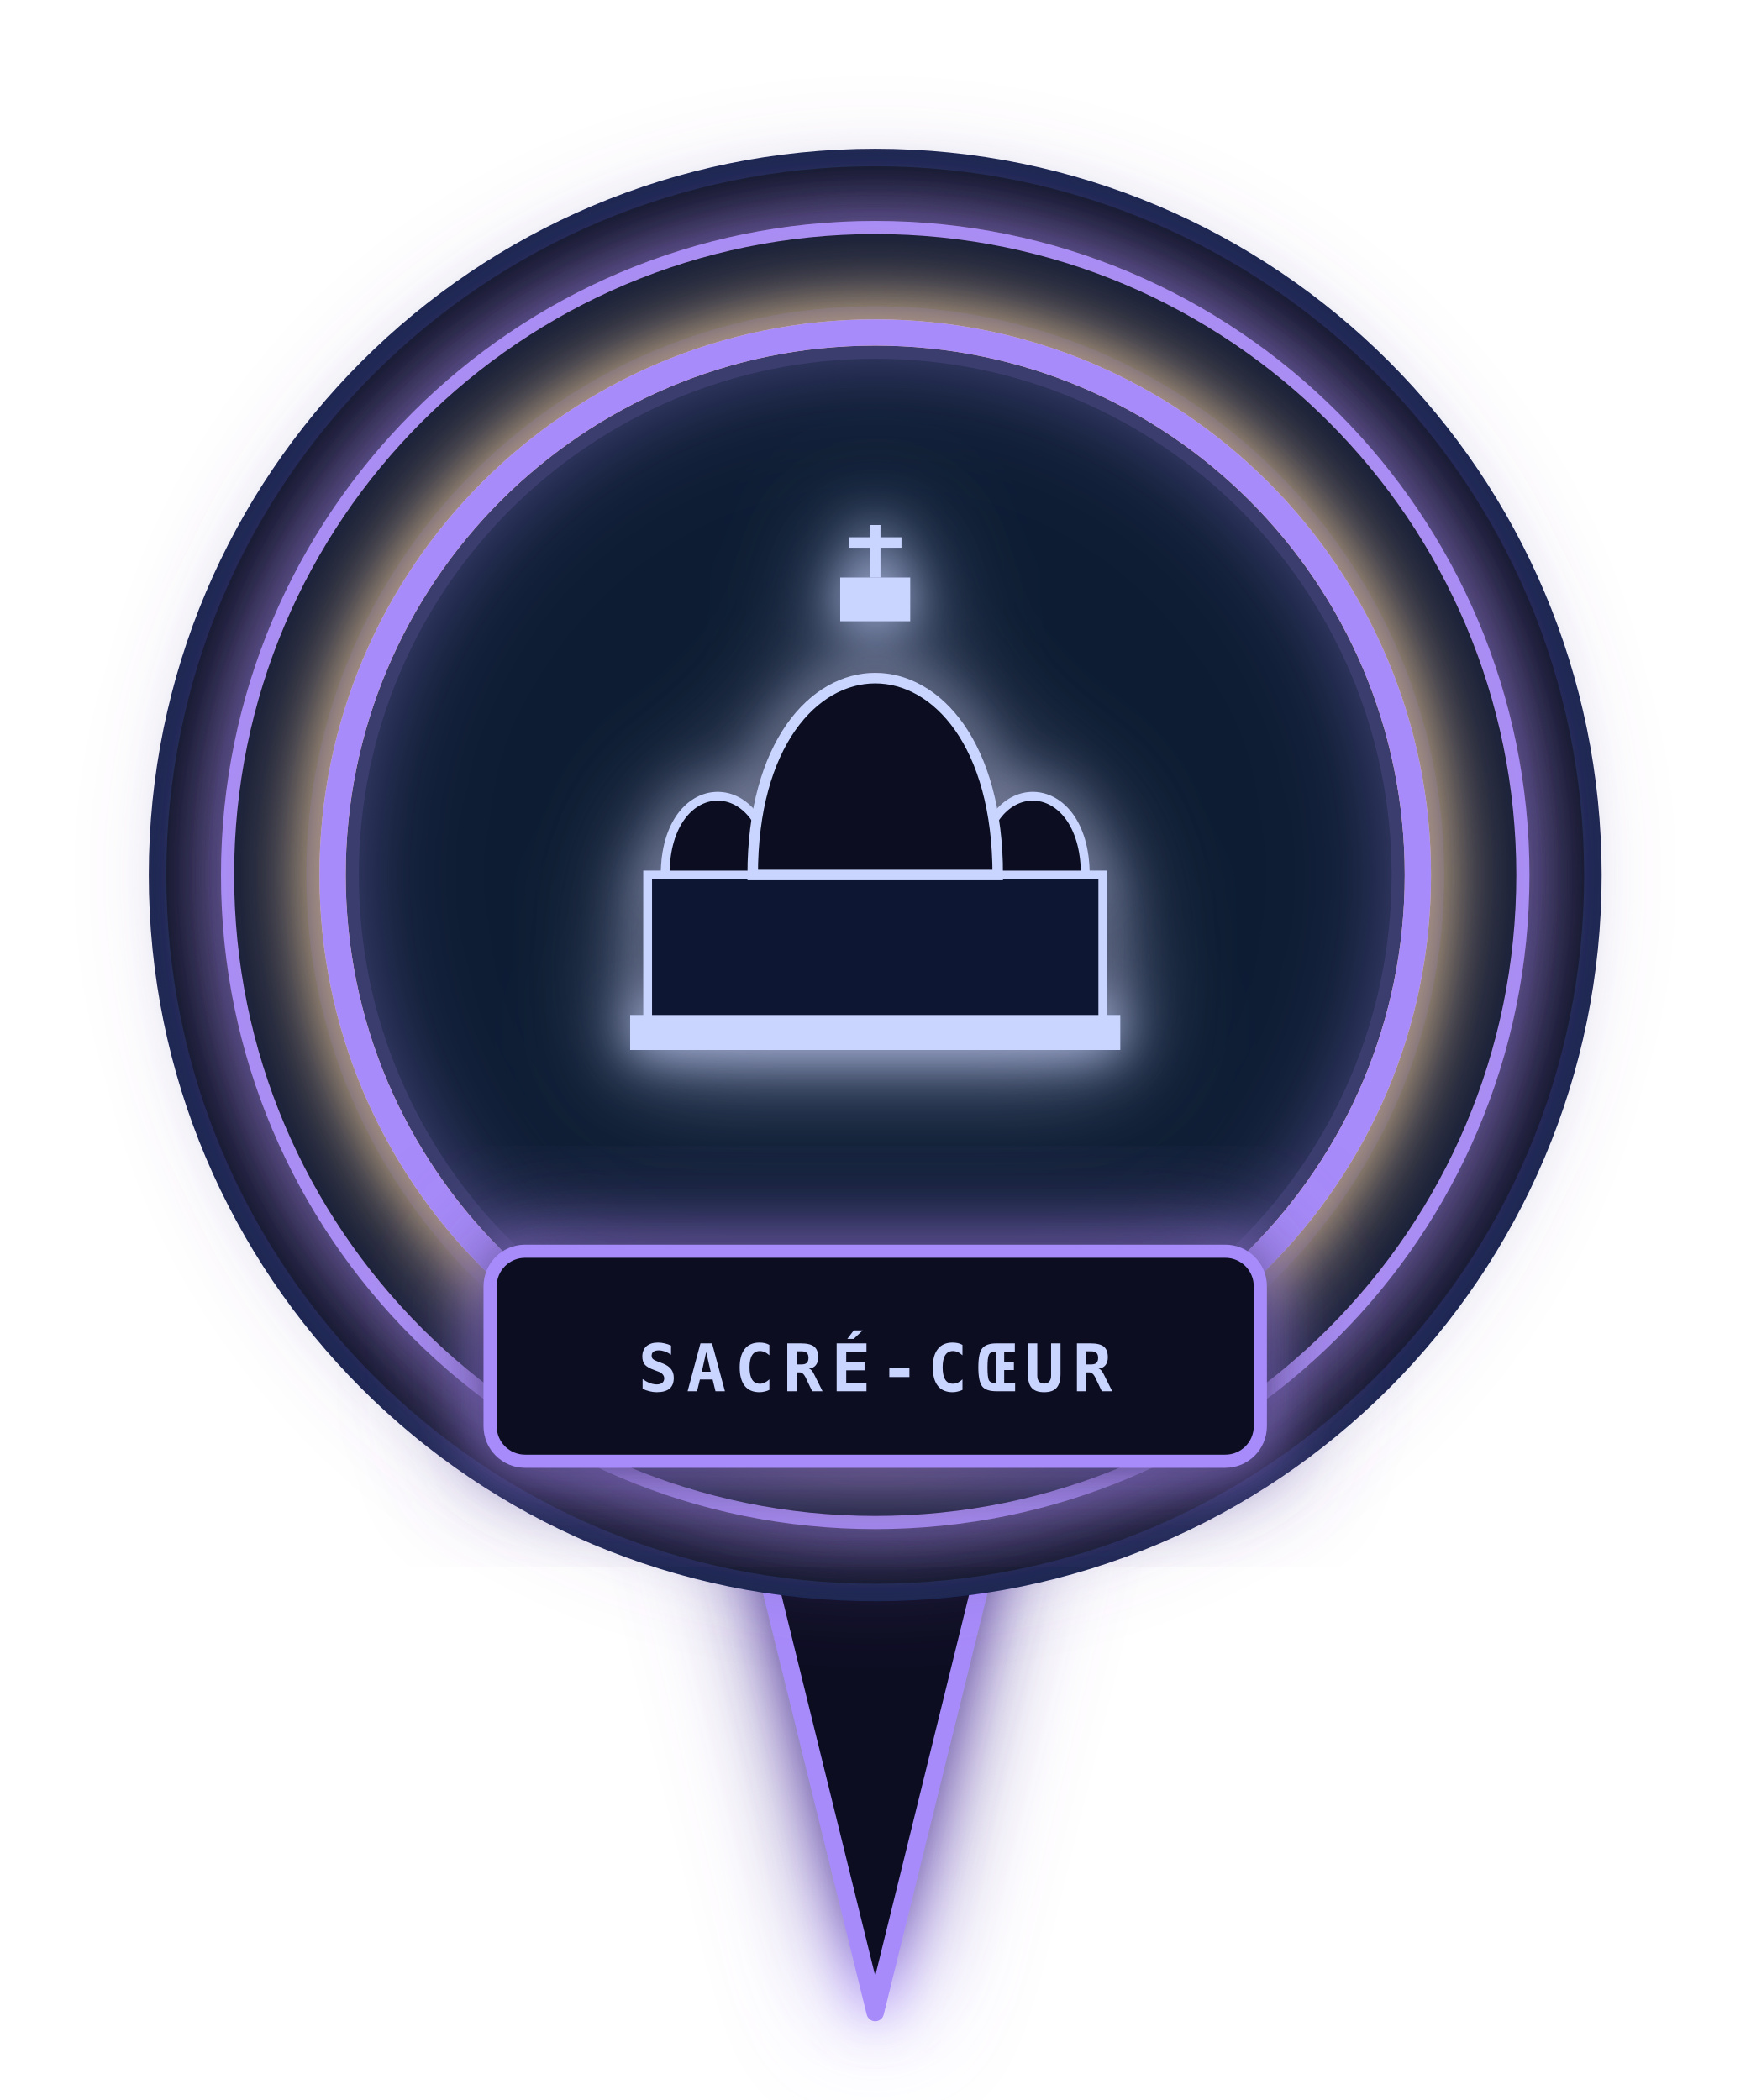
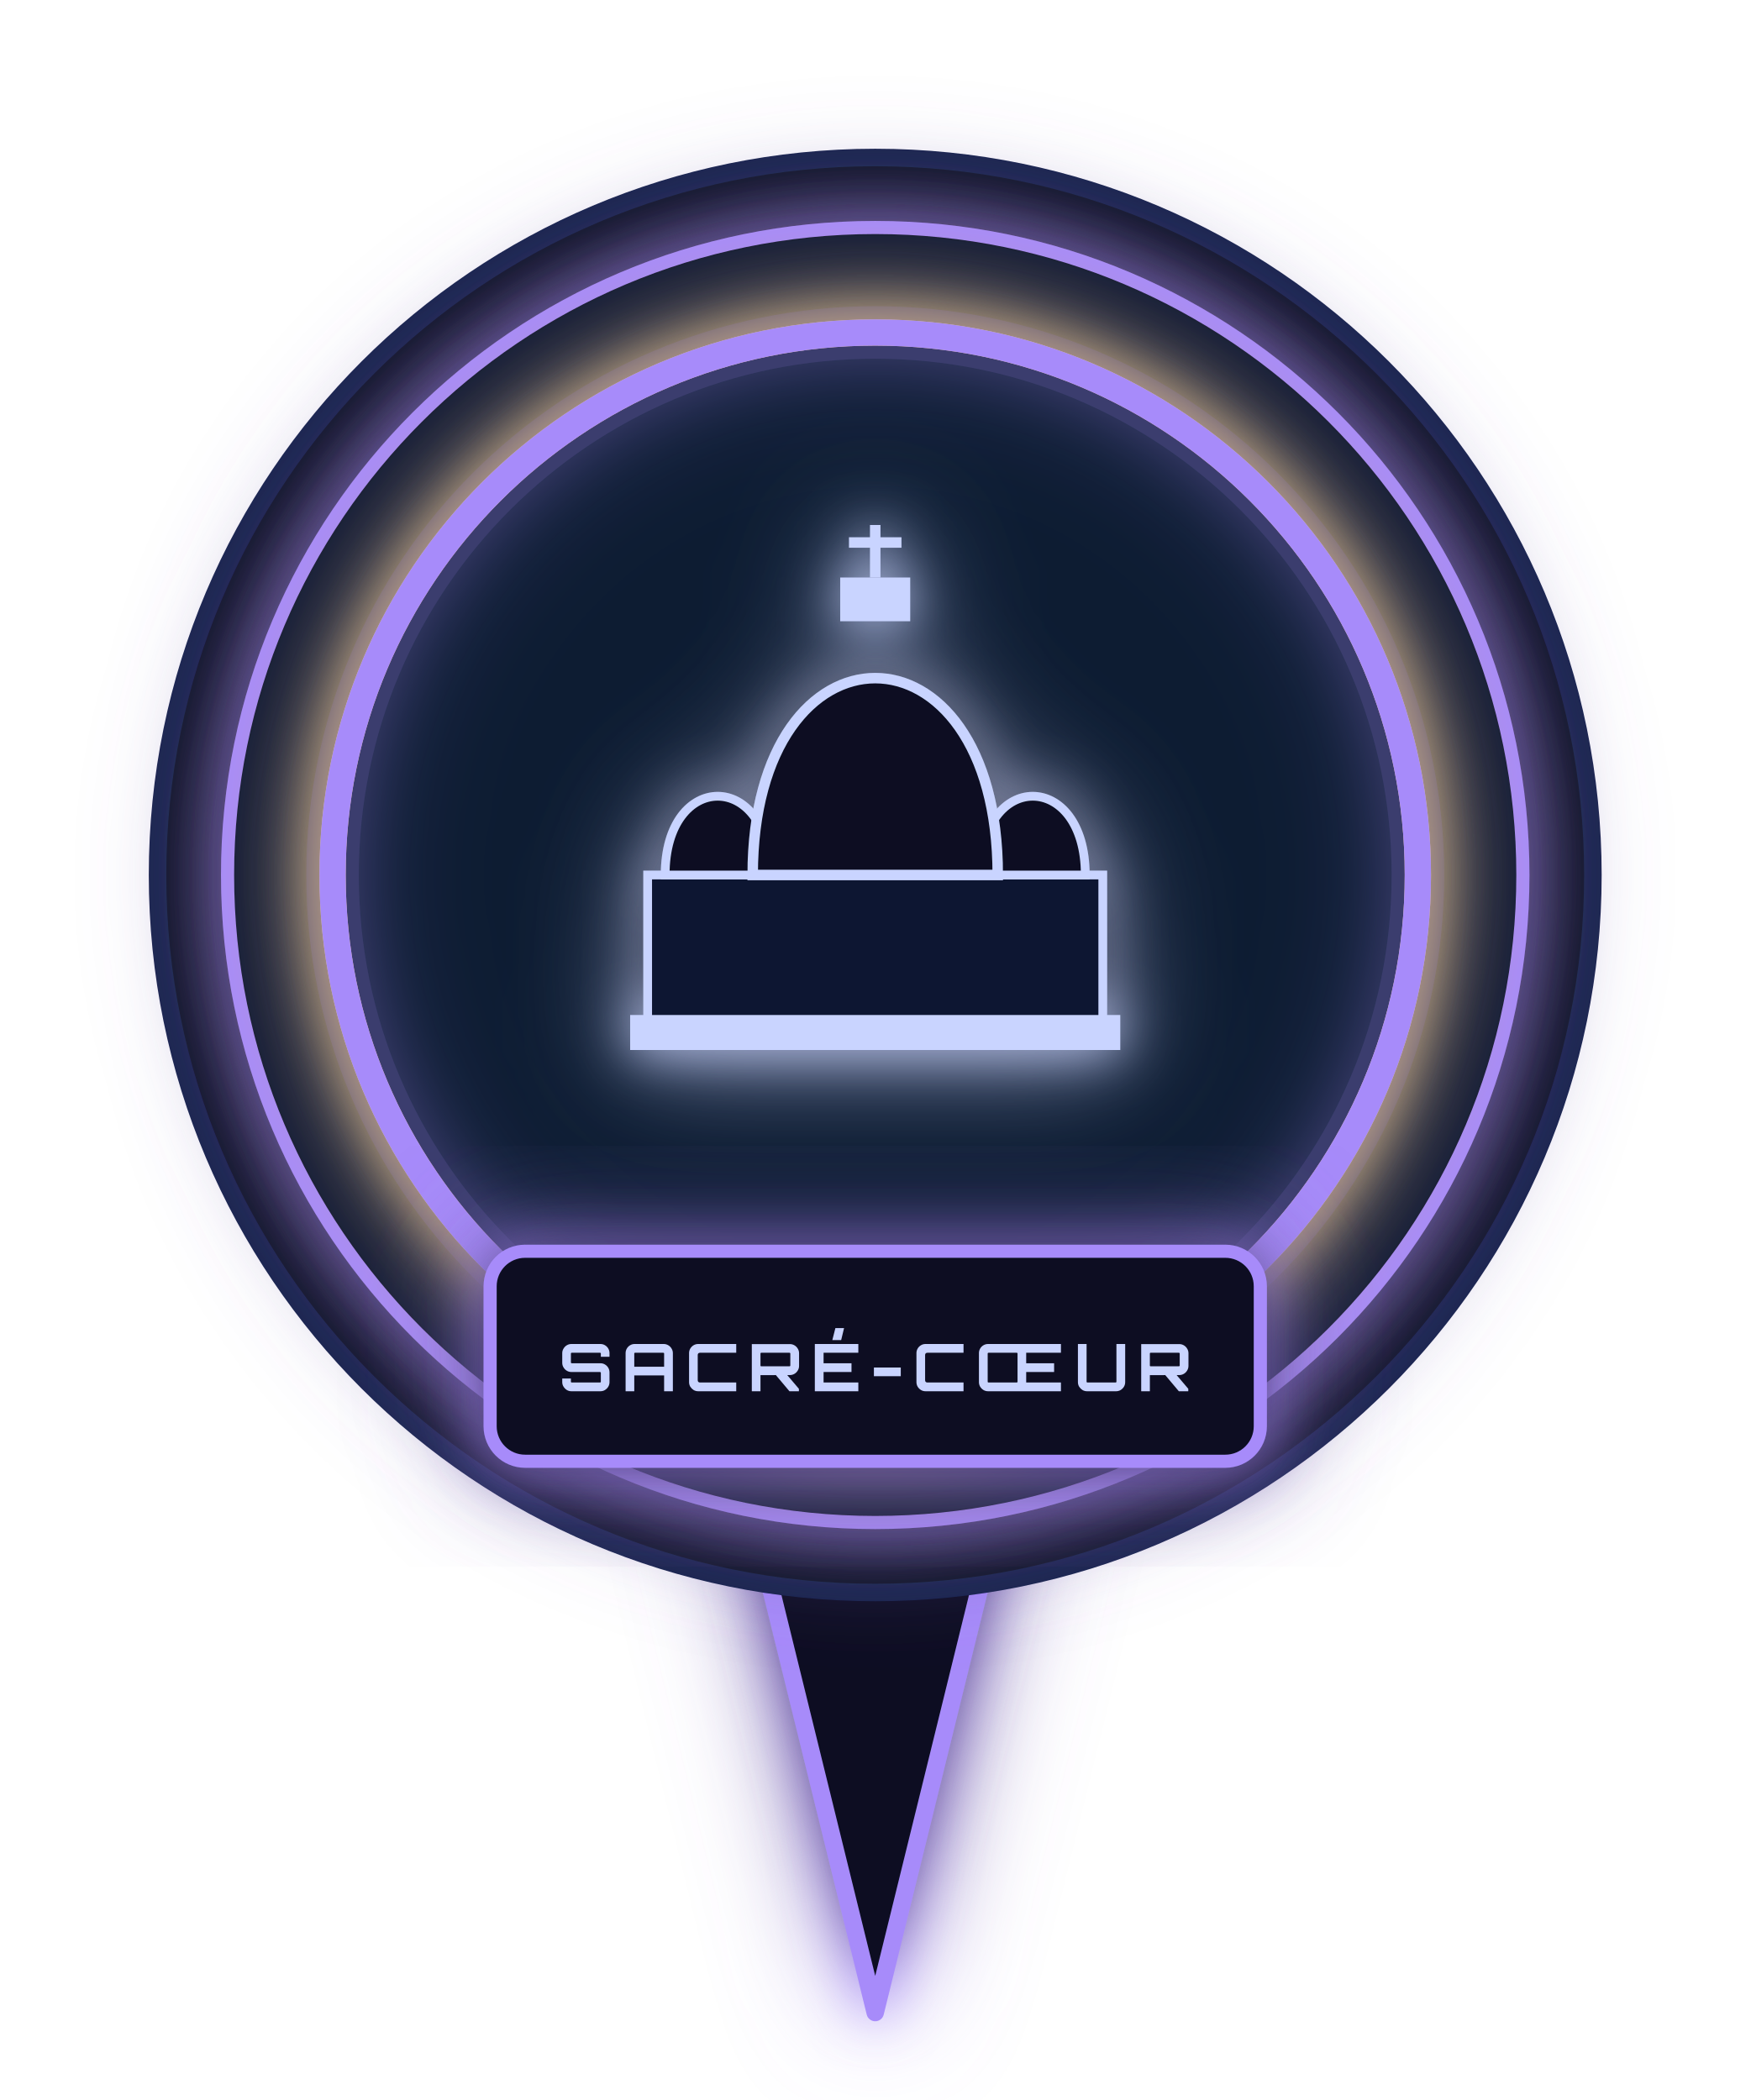
<svg xmlns="http://www.w3.org/2000/svg" viewBox="0 0 200 240" width="100%" height="100%">
  <defs>
    <filter id="neonGlow" x="-50%" y="-50%" width="200%" height="200%">
      <feGaussianBlur stdDeviation="3" result="blur1" />
      <feGaussianBlur stdDeviation="6" result="blur2" />
      <feMerge>
        <feMergeNode in="blur2" />
        <feMergeNode in="blur1" />
        <feMergeNode in="SourceGraphic" />
      </feMerge>
    </filter>
  </defs>
  <g>
    <path d="M 20,100 L 180,100 M 100,20 L 100,180" fill="none" stroke="#16224A" stroke-width="0.8" />
    <polygon points="100,230 84,165 116,165" fill="#0B1020" stroke="#A78BFA" stroke-width="2" filter="url(#neonGlow)" stroke-linejoin="round" />
    <circle cx="100" cy="100" r="82" fill="#0B1020" stroke="#16224A" stroke-width="2" />
    <circle cx="100" cy="100" r="74" fill="#0F1730" stroke="#A78BFA" stroke-width="1.5" filter="url(#neonGlow)" />
    <circle cx="100" cy="100" r="62" fill="#111A33" stroke="#FFE066" stroke-width="3" filter="url(#neonGlow)" />
    <circle id="station-accent" cx="100" cy="100" r="62" fill="none" stroke="#A78BFA" stroke-width="3" />
    <circle id="station-accent-bloom" cx="100" cy="100" r="62" fill="none" stroke="#A78BFA" stroke-width="6" opacity="0.3" filter="url(#neonGlow)" />
    <g id="station-glyph" transform="translate(100, 92)" filter="url(#neonGlow)">
      <rect x="-26" y="8" width="52" height="18" fill="#0F1730" stroke="#C9D4FF" stroke-width="1" />
      <path d="M -24,8 C -24,-4 -12,-4 -12,8 Z" fill="#0B1020" stroke="#C9D4FF" stroke-width="1" />
      <path d="M 12,8 C 12,-4 24,-4 24,8 Z" fill="#0B1020" stroke="#C9D4FF" stroke-width="1" />
      <path d="M -14,8 C -14,-22 14,-22 14,8 Z" fill="#0B1020" stroke="#C9D4FF" stroke-width="1.2" />
      <rect x="-4" y="-26" width="8" height="5" fill="#C9D4FF" />
      <line x1="0" y1="-26" x2="0" y2="-32" stroke="#C9D4FF" stroke-width="1.2" />
      <line x1="-3" y1="-30" x2="3" y2="-30" stroke="#C9D4FF" stroke-width="1.2" />
      <rect x="-28" y="24" width="56" height="4" fill="#C9D4FF" />
    </g>
    <g transform="translate(100, 155)">
      <rect id="station-plate" x="-44" y="-12" width="88" height="24" rx="4" fill="#0B1020" stroke="#A78BFA" stroke-width="1.5" filter="url(#neonGlow)" />
-       <text id="station-label" x="0" y="4" font-family="'Orbitron', 'Share Tech Mono', monospace" font-size="7.5" font-weight="bold" fill="#C9D4FF" text-anchor="middle" letter-spacing="1">SACRÉ-CŒUR</text>
+       <g id="station-label" fill="#C9D4FF">
+         <path d="M-34.71,4.00 Q-35.00,4.00 -35.23,3.86 Q-35.47,3.71 -35.61,3.48 Q-35.76,3.24 -35.76,2.96 L-35.76,2.54 L-34.77,2.54 L-34.77,2.91 Q-34.77,2.95 -34.74,2.98 Q-34.71,3.00 -34.68,3.00 L-31.44,3.00 Q-31.41,3.00 -31.38,2.98 Q-31.35,2.95 -31.35,2.91 L-31.35,1.89 Q-31.35,1.85 -31.38,1.83 Q-31.41,1.80 -31.44,1.80 L-34.71,1.80 Q-35.00,1.80 -35.23,1.66 Q-35.47,1.52 -35.61,1.28 Q-35.76,1.04 -35.76,0.75 L-35.76,-0.36 Q-35.76,-0.64 -35.61,-0.88 Q-35.47,-1.12 -35.23,-1.26 Q-35.00,-1.40 -34.71,-1.40 L-31.40,-1.40 Q-31.11,-1.40 -30.88,-1.26 Q-30.64,-1.12 -30.50,-0.88 Q-30.36,-0.64 -30.36,-0.36 L-30.36,0.06 L-31.35,0.06 L-31.35,-0.31 Q-31.35,-0.35 -31.38,-0.38 Q-31.41,-0.40 -31.44,-0.40 L-34.68,-0.40 Q-34.71,-0.40 -34.74,-0.38 Q-34.77,-0.35 -34.77,-0.31 L-34.77,0.72 Q-34.77,0.75 -34.74,0.77 Q-34.71,0.80 -34.68,0.80 L-31.40,0.80 Q-31.11,0.80 -30.88,0.94 Q-30.64,1.08 -30.50,1.32 Q-30.36,1.56 -30.36,1.85 L-30.36,2.96 Q-30.36,3.24 -30.50,3.48 Q-30.64,3.71 -30.88,3.86 Q-31.11,4.00 -31.40,4.00 L-34.71,4.00 ZM-28.52,4.00 L-28.52,-0.36 Q-28.52,-0.64 -28.38,-0.88 Q-28.24,-1.12 -28.00,-1.26 Q-27.77,-1.40 -27.48,-1.40 L-24.17,-1.40 Q-23.89,-1.40 -23.65,-1.26 Q-23.41,-1.12 -23.27,-0.88 Q-23.12,-0.64 -23.12,-0.36 L-23.12,4.00 L-24.12,4.00 L-24.12,2.19 L-27.53,2.19 L-27.53,4.00 L-28.52,4.00 L-28.52,4.00 ZM-27.53,1.20 L-24.12,1.20 L-24.12,-0.31 Q-24.12,-0.35 -24.15,-0.38 Q-24.18,-0.40 -24.22,-0.40 L-27.44,-0.40 Q-27.48,-0.40 -27.51,-0.38 Q-27.53,-0.35 -27.53,-0.31 L-27.53,1.20 L-27.53,1.20 ZM-20.23,4.00 Q-20.51,4.00 -20.75,3.86 Q-20.98,3.71 -21.13,3.48 Q-21.27,3.24 -21.27,2.96 L-21.27,-0.36 Q-21.27,-0.64 -21.13,-0.88 Q-20.98,-1.12 -20.75,-1.26 Q-20.51,-1.40 -20.23,-1.40 L-15.88,-1.40 L-15.88,-0.40 L-20.02,-0.40 Q-20.14,-0.40 -20.21,-0.33 Q-20.28,-0.27 -20.28,-0.14 L-20.28,2.74 Q-20.28,2.86 -20.21,2.93 Q-20.14,3.00 -20.02,3.00 L-15.88,3.00 L-15.88,4.00 L-20.23,4.00 ZM-9.80,4.00 L-11.43,2.06 L-10.13,2.06 L-8.72,3.72 L-8.72,4.00 L-9.80,4.00 ZM-14.10,4.00 L-14.10,-1.39 L-9.75,-1.39 Q-9.47,-1.39 -9.23,-1.25 Q-8.99,-1.11 -8.85,-0.87 Q-8.70,-0.63 -8.70,-0.35 L-8.70,1.10 Q-8.70,1.39 -8.85,1.63 Q-8.99,1.87 -9.23,2.01 Q-9.47,2.15 -9.75,2.15 L-13.11,2.16 L-13.11,4.00 L-14.10,4.00 ZM-13.02,1.15 L-9.80,1.15 Q-9.76,1.15 -9.73,1.13 Q-9.70,1.10 -9.70,1.07 L-9.70,-0.31 Q-9.70,-0.35 -9.73,-0.38 Q-9.76,-0.40 -9.80,-0.40 L-13.02,-0.40 Q-13.06,-0.40 -13.09,-0.38 Q-13.11,-0.35 -13.11,-0.31 L-13.11,1.07 Q-13.11,1.10 -13.09,1.13 Q-13.06,1.15 -13.02,1.15 ZM-6.90,4.00 L-6.90,-1.40 L-1.93,-1.40 L-1.93,-0.40 L-5.90,-0.40 L-5.90,0.80 L-2.71,0.80 L-2.71,1.80 L-5.90,1.80 L-5.90,3.00 L-1.93,3.00 L-1.93,4.00 L-6.90,4.00 ZM-4.90,-1.85 L-4.90,-1.85 L-4.55,-3.22 L-3.56,-3.22 L-3.89,-1.85 L-4.90,-1.85 ZM-0.15,2.28 L-0.15,2.28 L-0.15,1.29 L2.92,1.29 L2.92,2.28 L-0.15,2.28 ZM5.75,4.00 Q5.46,4.00 5.23,3.86 Q4.99,3.71 4.85,3.48 Q4.71,3.24 4.71,2.96 L4.71,-0.36 Q4.71,-0.64 4.85,-0.88 Q4.99,-1.12 5.23,-1.26 Q5.46,-1.40 5.75,-1.40 L10.09,-1.40 L10.09,-0.40 L5.96,-0.40 Q5.84,-0.40 5.77,-0.33 Q5.70,-0.27 5.70,-0.14 L5.70,2.74 Q5.70,2.86 5.77,2.93 Q5.84,3.00 5.96,3.00 L10.09,3.00 L10.09,4.00 L5.75,4.00 ZM12.89,4.00 Q12.61,4.00 12.37,3.86 Q12.13,3.71 11.99,3.48 Q11.85,3.24 11.85,2.96 L11.85,-0.36 Q11.85,-0.64 11.99,-0.88 Q12.13,-1.12 12.37,-1.26 Q12.61,-1.40 12.89,-1.40 L21.22,-1.40 L21.22,-0.40 L17.25,-0.40 L17.25,0.80 L20.44,0.80 L20.44,1.80 L17.25,1.80 L17.25,3.00 L21.22,3.00 L21.22,4.00 L12.89,4.00 ZM12.94,3.00 L16.17,3.00 Q16.21,3.00 16.23,2.98 Q16.26,2.95 16.26,2.91 L16.26,-0.31 Q16.26,-0.35 16.23,-0.38 Q16.21,-0.40 16.17,-0.40 L12.94,-0.40 Q12.91,-0.40 12.88,-0.38 Q12.85,-0.35 12.85,-0.31 L12.85,2.91 Q12.85,2.95 12.88,2.98 Q12.91,3.00 12.94,3.00 ZM24.20,4.00 Q23.92,4.00 23.68,3.86 Q23.45,3.71 23.30,3.48 Q23.16,3.24 23.16,2.96 L23.16,-1.40 L24.15,-1.40 L24.15,2.91 Q24.15,2.95 24.18,2.98 Q24.20,3.00 24.24,3.00 L27.47,3.00 Q27.50,3.00 27.53,2.98 Q27.56,2.95 27.56,2.91 L27.56,-1.40 L28.56,-1.40 L28.56,2.96 Q28.56,3.24 28.42,3.48 Q28.28,3.71 28.04,3.86 Q27.80,4.00 27.52,4.00 L24.20,4.00 L24.20,4.00 ZM34.69,4.00 L33.06,2.06 L34.36,2.06 L35.77,3.72 L35.77,4.00 L34.69,4.00 ZM30.39,4.00 L30.39,-1.39 L34.74,-1.39 Q35.02,-1.39 35.26,-1.25 Q35.50,-1.11 35.64,-0.87 Q35.79,-0.63 35.79,-0.35 L35.79,1.10 Q35.79,1.39 35.64,1.63 Q35.50,1.87 35.26,2.01 Q35.02,2.15 34.74,2.15 L31.38,2.16 L31.38,4.00 L30.39,4.00 ZM31.47,1.15 L34.69,1.15 Q34.73,1.15 34.76,1.13 Q34.79,1.10 34.79,1.07 L34.79,-0.31 Q34.79,-0.35 34.76,-0.38 Q34.73,-0.40 34.69,-0.40 L31.47,-0.40 Q31.43,-0.40 31.40,-0.38 Q31.38,-0.35 31.38,-0.31 L31.38,1.07 Q31.38,1.10 31.40,1.13 Q31.43,1.15 31.47,1.15 Z" />
+       </g>
    </g>
  </g>
</svg>
